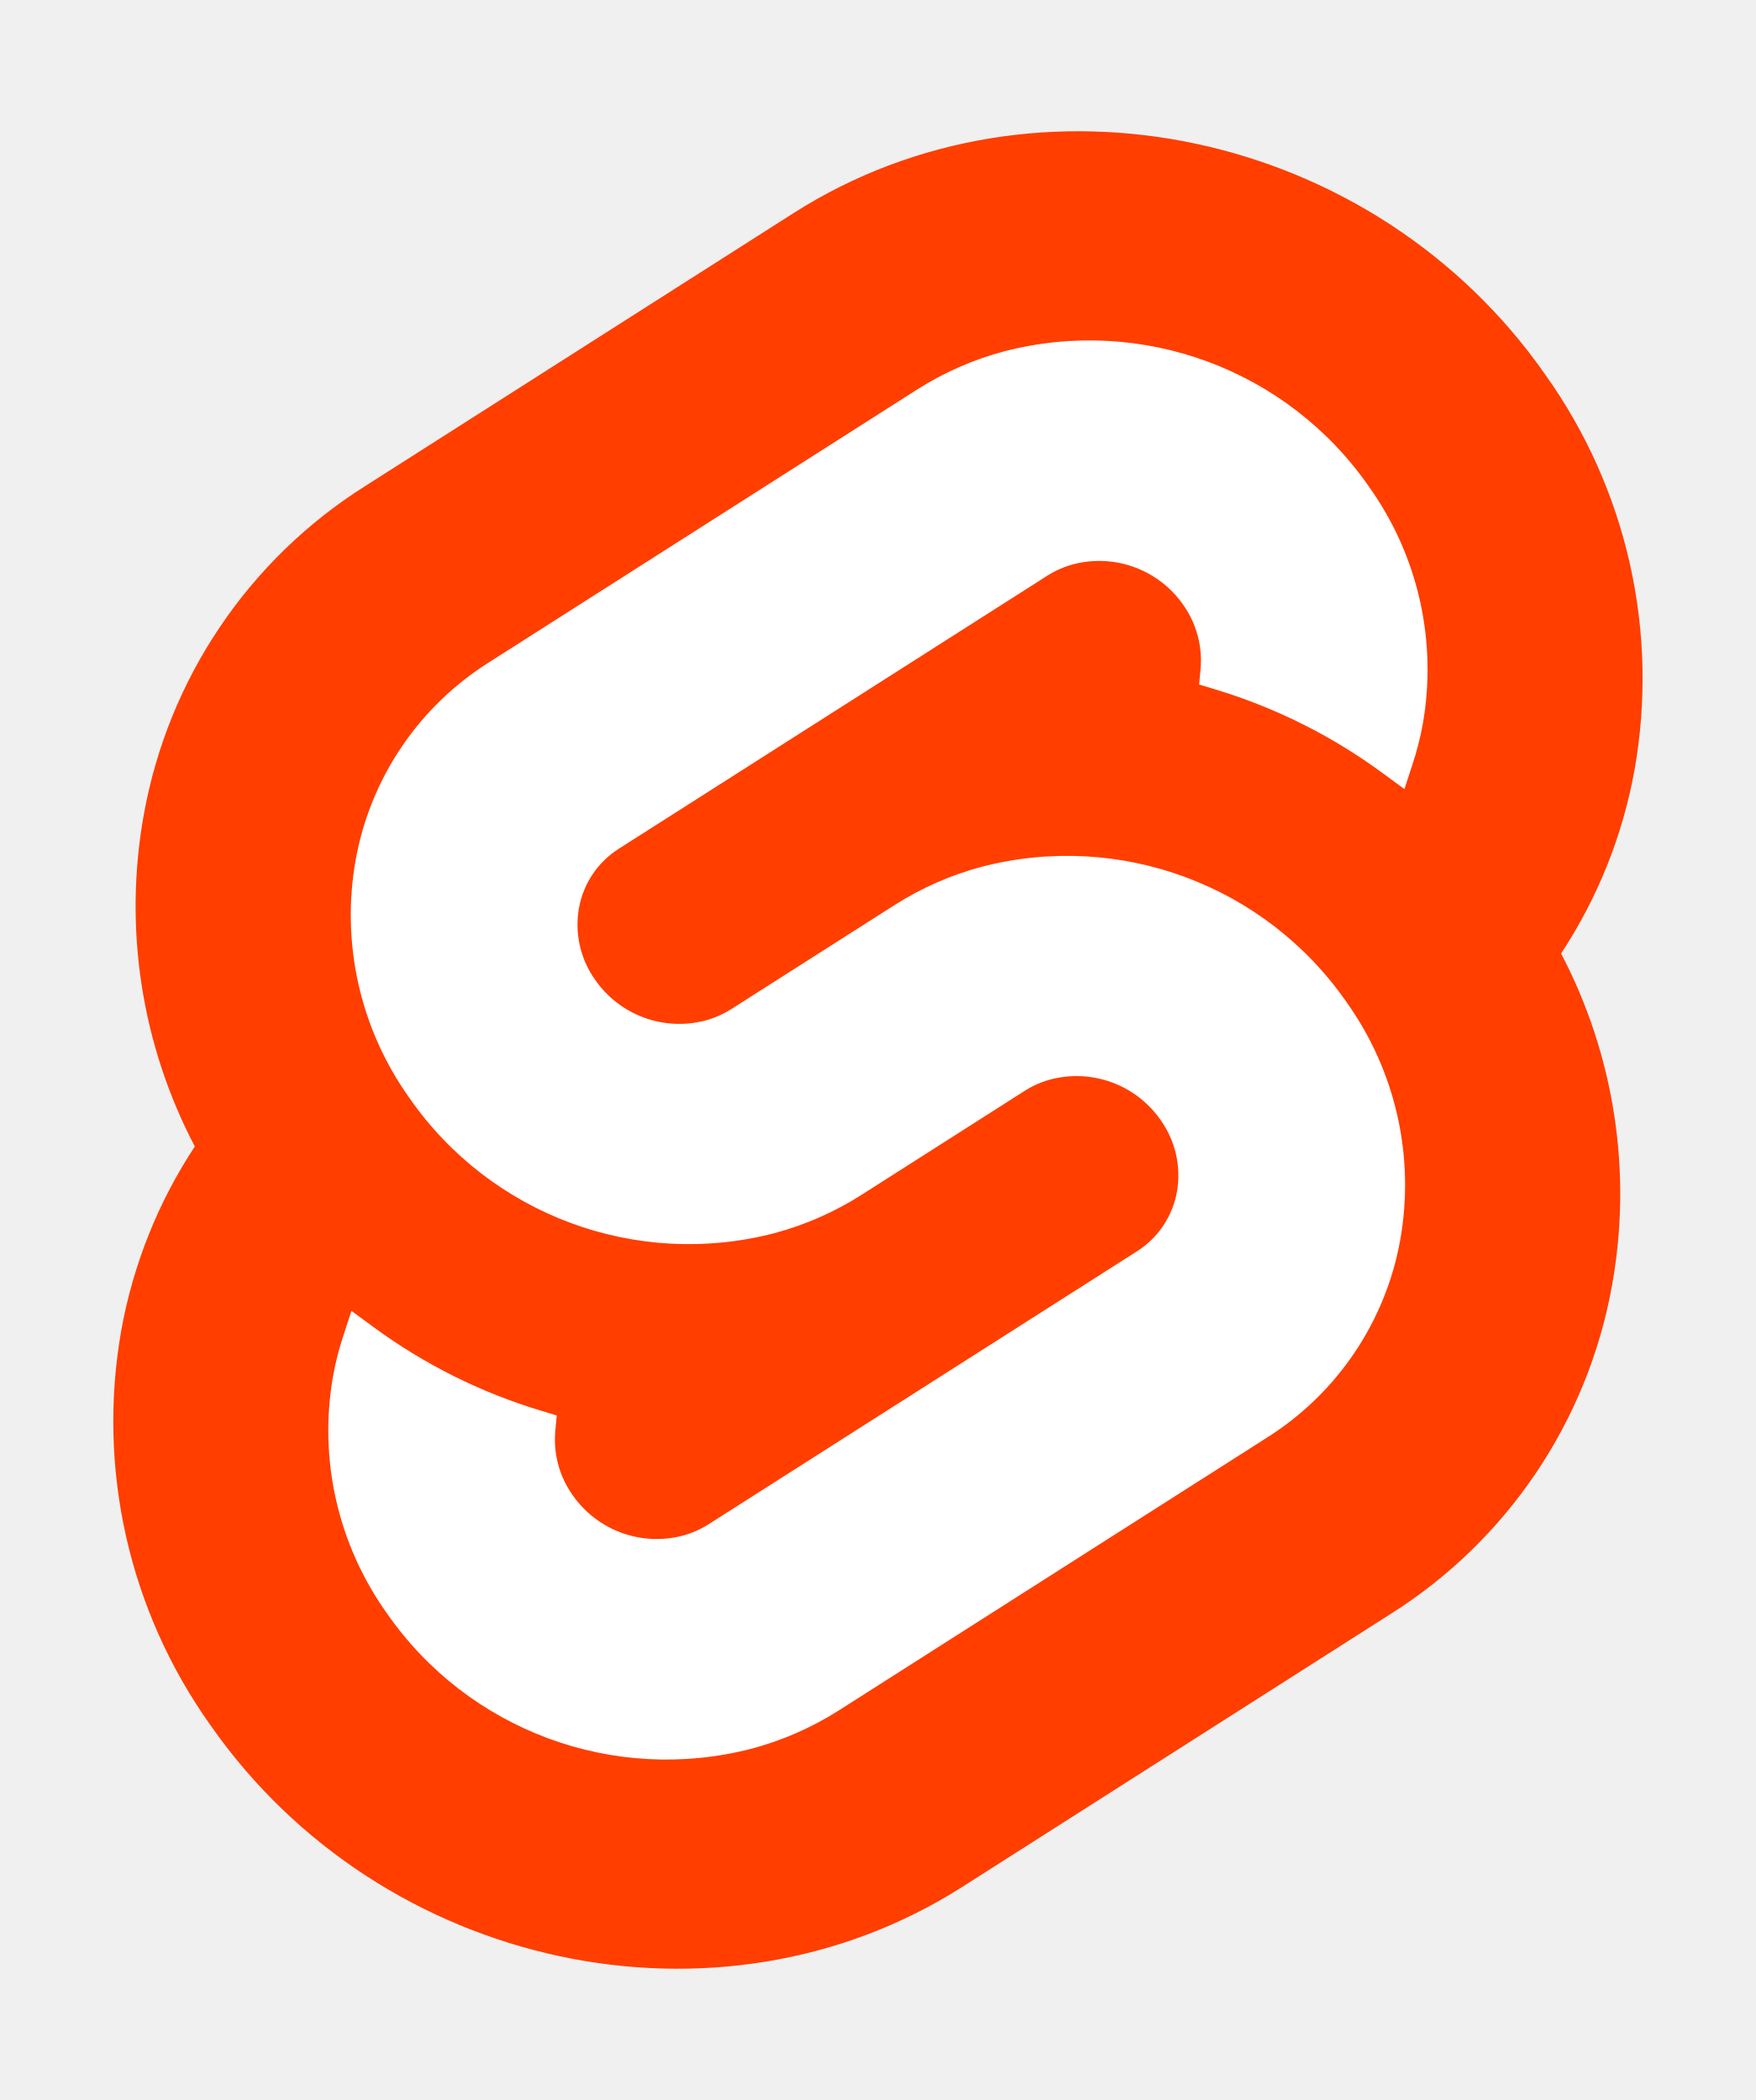
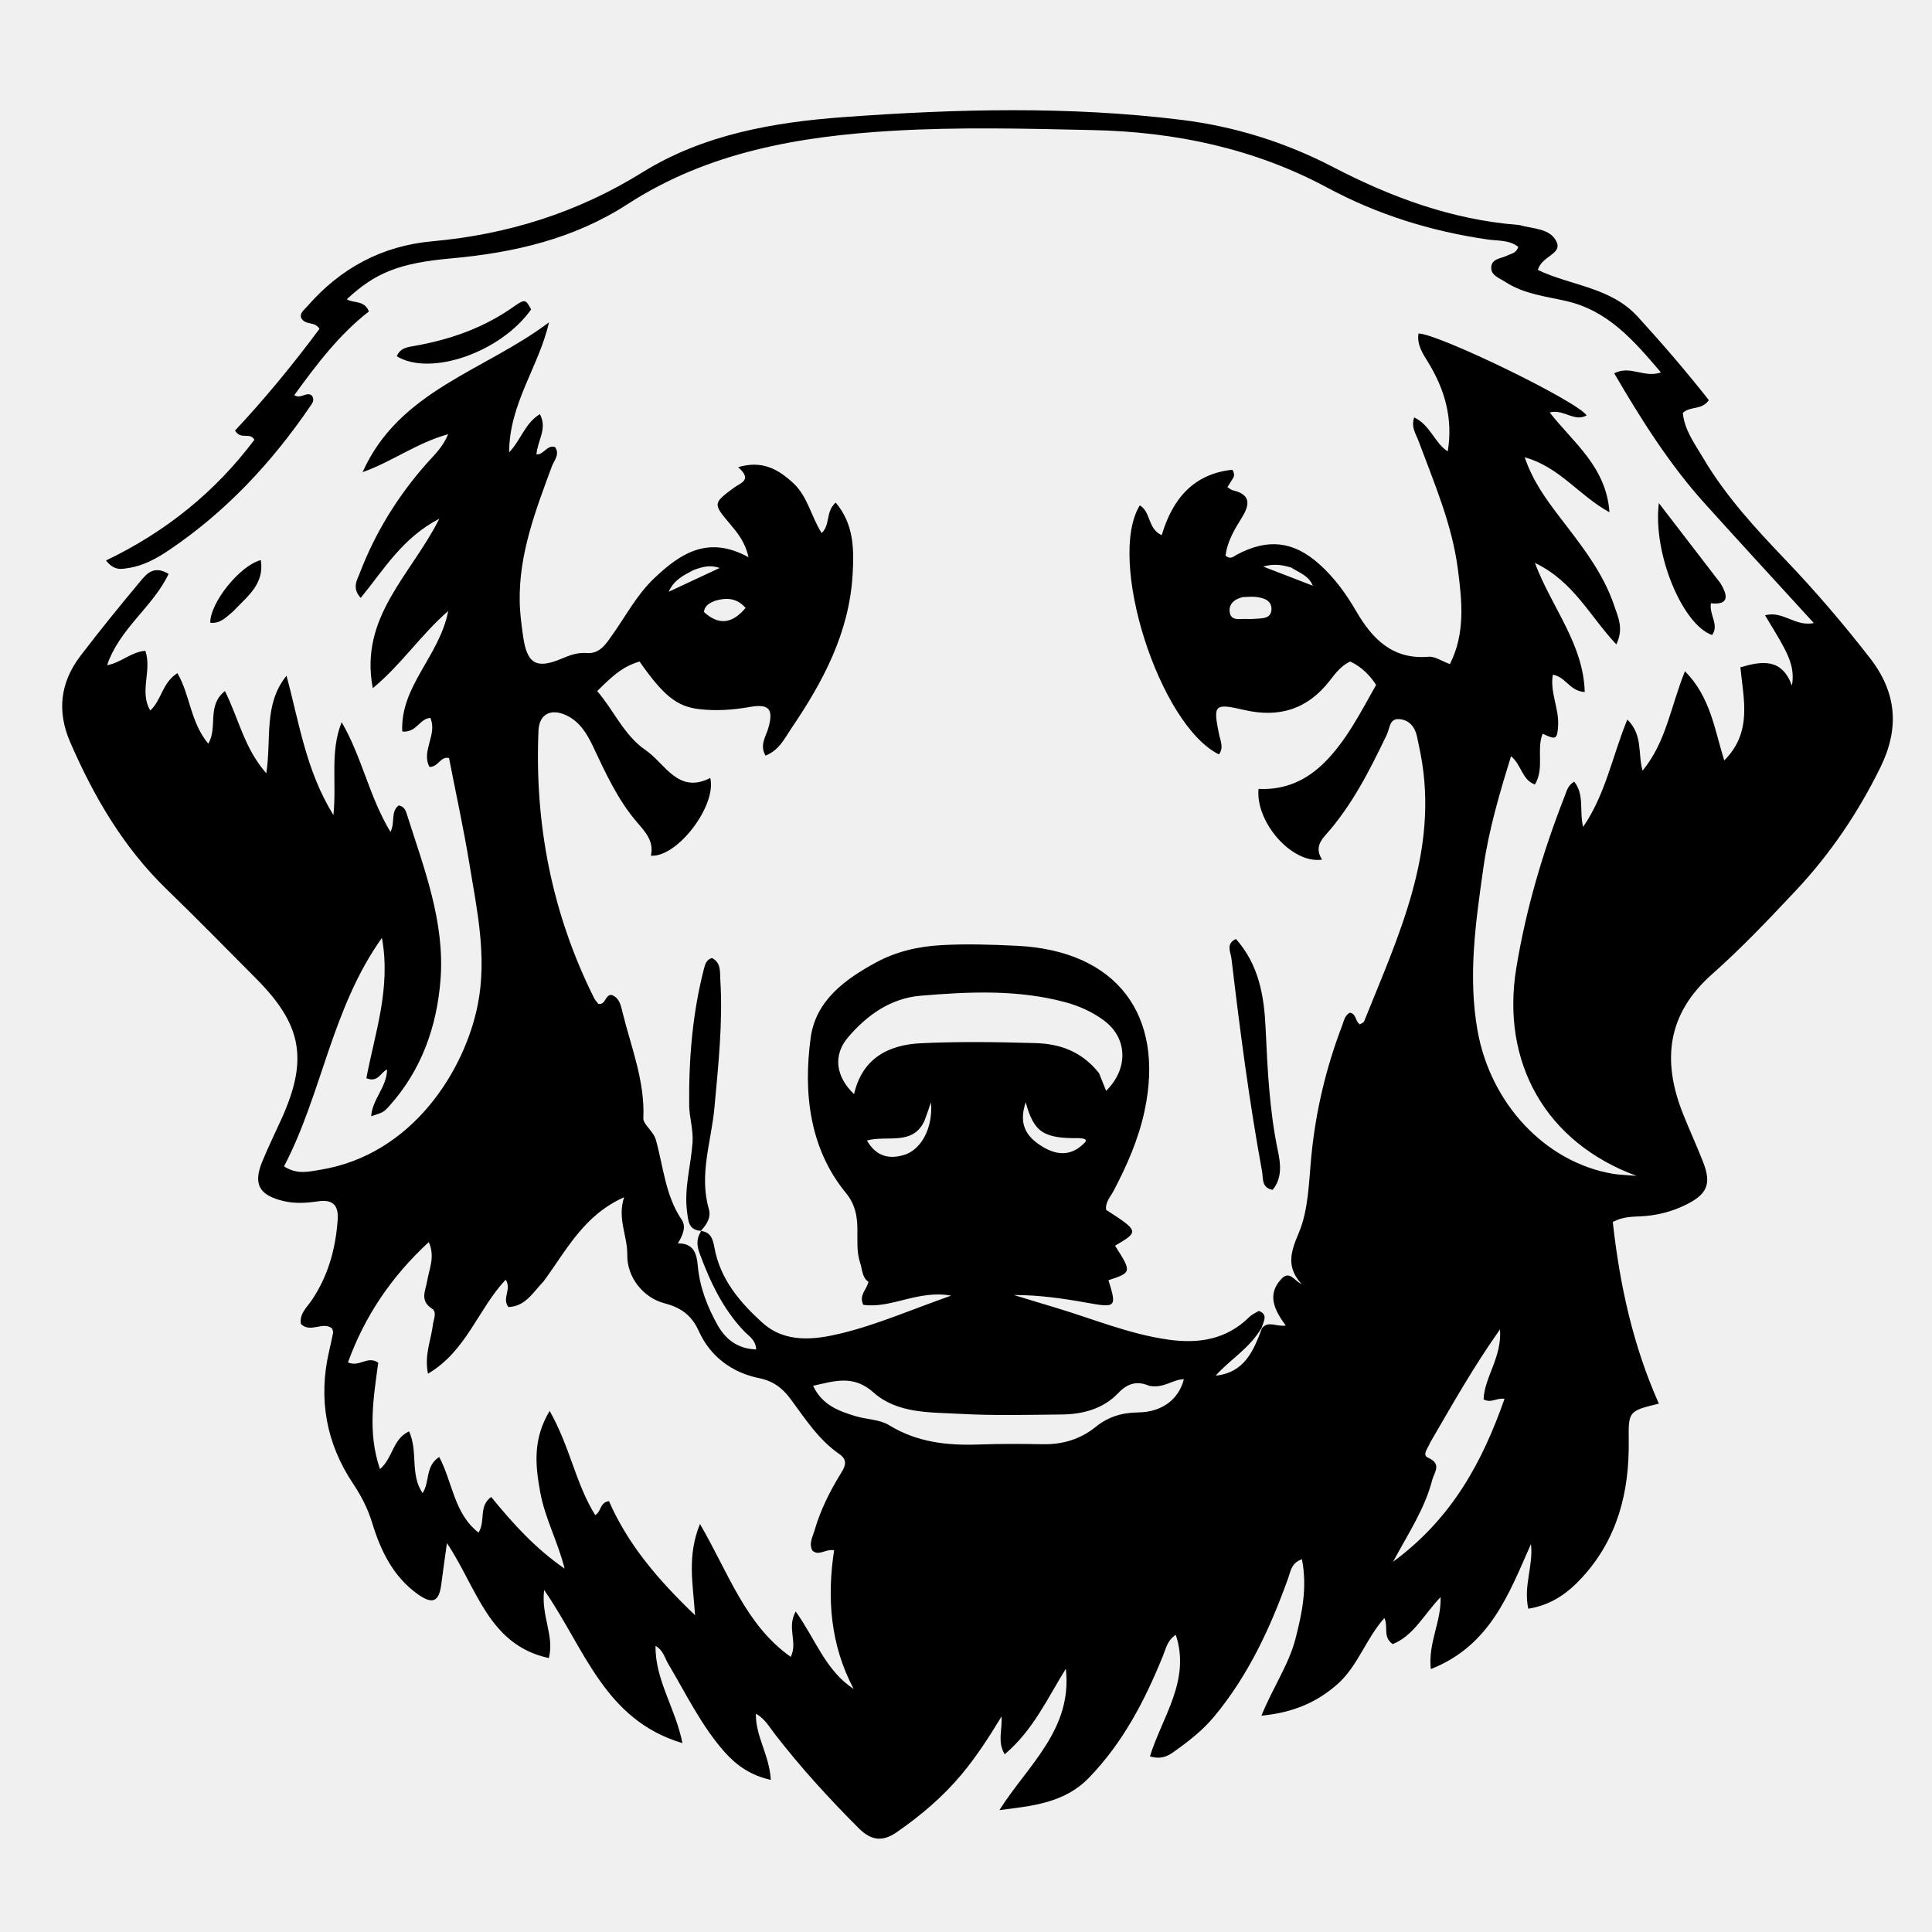
- <svg xmlns="http://www.w3.org/2000/svg" width="107" height="128" viewBox="0 0 107 128">
-   <path d="M94.157 22.819c-10.4-14.885-30.94-19.297-45.792-9.835L22.282 29.608A29.92 29.92 0 0 0 8.764 49.65a31.5 31.5 0 0 0 3.108 20.231 30 30 0 0 0-4.477 11.183 31.9 31.9 0 0 0 5.448 24.116c10.402 14.887 30.942 19.297 45.791 9.835l26.083-16.624A29.92 29.92 0 0 0 98.235 78.35a31.53 31.53 0 0 0-3.105-20.232 30 30 0 0 0 4.474-11.182 31.88 31.88 0 0 0-5.447-24.116" style="fill:#ff3e00" />
-   <path d="M45.817 106.582a20.72 20.72 0 0 1-22.237-8.243 19.17 19.17 0 0 1-3.277-14.503 18 18 0 0 1 .624-2.435l.49-1.498 1.337.981a33.6 33.6 0 0 0 10.203 5.098l.97.294-.09.968a5.85 5.85 0 0 0 1.052 3.878 6.24 6.24 0 0 0 6.695 2.485 5.8 5.8 0 0 0 1.603-.704L69.27 76.28a5.43 5.43 0 0 0 2.45-3.631 5.8 5.8 0 0 0-.987-4.371 6.24 6.24 0 0 0-6.698-2.487 5.7 5.7 0 0 0-1.6.704l-9.953 6.345a19 19 0 0 1-5.296 2.326 20.72 20.72 0 0 1-22.237-8.243 19.17 19.17 0 0 1-3.277-14.502 17.99 17.99 0 0 1 8.13-12.052l26.081-16.623a19 19 0 0 1 5.3-2.329 20.72 20.72 0 0 1 22.237 8.243 19.17 19.17 0 0 1 3.277 14.503 18 18 0 0 1-.624 2.435l-.49 1.498-1.337-.98a33.6 33.6 0 0 0-10.203-5.1l-.97-.294.09-.968a5.86 5.86 0 0 0-1.052-3.878 6.24 6.24 0 0 0-6.696-2.485 5.8 5.8 0 0 0-1.602.704L37.73 51.72a5.42 5.42 0 0 0-2.449 3.63 5.79 5.79 0 0 0 .986 4.372 6.24 6.24 0 0 0 6.698 2.486 5.8 5.8 0 0 0 1.602-.704l9.952-6.342a19 19 0 0 1 5.295-2.328 20.72 20.72 0 0 1 22.237 8.242 19.17 19.17 0 0 1 3.277 14.503 18 18 0 0 1-8.13 12.053l-26.081 16.622a19 19 0 0 1-5.3 2.328" style="fill:#fff" />
+ <svg xmlns="http://www.w3.org/2000/svg" version="1.1" id="Layer_1" x="0px" y="0px" width="100%" viewBox="0 0 496 496" enable-background="new 0 0 496 496" xml:space="preserve">
+   <path fill="#000000" opacity="1" stroke="none" d=" M323.986,340.981   C325.612,338.984 327.701,340.672 330.091,340.307   C327.191,336.359 325.13,332.334 329.038,328.26   C331.104,326.105 332.361,328.882 334.144,329.656   C330.248,325.299 331.251,321.656 333.409,316.579   C335.966,310.561 336.014,303.39 336.672,296.672   C337.8,285.155 340.459,274.047 344.579,263.264   C345.037,262.068 345.237,260.673 346.531,259.992   C348.251,260.24 347.867,262.205 349.129,262.984   C349.474,262.748 350.067,262.571 350.21,262.213   C359.047,240.168 369.493,218.455 364.702,193.535   C364.419,192.064 364.107,190.598 363.798,189.132   C363.259,186.581 361.732,184.765 359.143,184.615   C356.685,184.474 356.799,187.015 356.057,188.561   C351.656,197.742 347.081,206.829 340.213,214.479   C338.446,216.446 337.879,218.37 339.441,220.694   C331.551,221.836 322.28,210.97 323.103,202.535   C329.882,202.871 335.476,200.342 340.155,195.625   C345.744,189.991 349.259,182.954 353.289,175.831   C351.632,173.319 349.511,171.162 346.632,169.828   C344.269,170.941 342.838,172.869 341.445,174.668   C335.692,182.099 328.434,184.372 319.314,182.245   C311.695,180.468 311.438,180.978 312.955,188.47   C313.295,190.151 314.247,191.949 312.934,193.678   C297.636,186.115 284.064,143.706 292.615,129.749   C295.503,131.387 294.584,135.745 298.244,137.396   C301.01,128.105 306.366,121.663 316.379,120.597   C317.262,122.01 316.623,122.656 316.199,123.344   C315.864,123.888 315.516,124.424 315.107,125.068   C315.684,125.411 316.055,125.767 316.486,125.867   C321.033,126.927 320.979,129.396 318.853,132.823   C316.947,135.895 315.06,139.037 314.636,142.649   C315.914,143.765 316.743,142.819 317.535,142.398   C325.419,138.199 331.984,138.874 338.609,144.753   C342.508,148.212 345.537,152.367 348.151,156.876   C352.28,163.996 357.494,169.4 366.764,168.606   C368.378,168.468 370.11,169.719 372.229,170.489   C376.259,162.541 375.326,154.205 374.271,146.075   C372.782,134.595 368.176,123.961 364.172,113.189   C363.519,111.432 362.209,109.717 363.056,107.164   C367.218,109.11 368.322,113.785 371.679,115.879   C373.062,107.449 370.937,100.01 366.62,92.969   C365.306,90.828 363.694,88.495 364.177,85.617   C369.174,85.65 404.821,102.92 407.344,106.651   C404.09,108.439 401.425,104.917 397.858,105.897   C403.886,113.631 412.367,119.79 413.199,131.511   C405.302,127.182 400.444,119.915 391.427,117.395   C393.556,123.587 396.96,128.212 400.398,132.712   C405.87,139.876 411.542,146.882 414.451,155.588   C415.412,158.465 416.913,161.377 414.96,165.436   C408.174,158.255 404.013,149.262 394.046,144.51   C398.405,156.034 406.512,165.281 406.847,177.666   C402.949,177.43 401.982,173.757 398.658,173.213   C397.883,177.694 400.248,181.849 400.015,186.191   C399.82,189.828 399.485,190.036 396.043,188.355   C394.38,192.455 396.576,197.199 394.049,201.408   C390.665,200.142 390.662,196.41 387.932,194.139   C384.949,203.757 382.193,213.129 380.827,222.773   C378.868,236.606 376.836,250.51 379.314,264.517   C382.664,283.453 396.828,298.423 414.077,301.344   C415.66,301.612 417.284,301.635 420.156,301.879   C396.819,293.328 385.282,272.742 389.289,248.446   C391.792,233.273 396.119,218.602 401.74,204.304   C402.212,203.102 402.445,201.711 404.141,200.668   C406.845,204.058 405.415,208.242 406.43,212.294   C412.176,203.965 413.897,194.212 417.78,184.726   C421.828,188.707 420.442,193.366 421.694,197.852   C427.79,190.445 428.921,181.338 432.575,172.319   C439.141,178.976 440.138,187.168 442.66,195.227   C450.002,187.922 447.554,179.359 446.808,171.314   C452.458,169.653 457.451,168.983 460.031,176.003   C460.727,172.207 459.546,169.236 458.078,166.406   C456.649,163.653 454.955,161.038 453.139,157.959   C457.798,156.727 460.853,160.962 465.655,159.949   C456.134,149.522 446.862,139.464 437.7,129.307   C428.553,119.167 421.351,107.711 414.411,95.834   C418.668,93.689 421.887,97.105 426.415,95.619   C419.391,87.365 412.818,79.729 402.067,77.277   C396.728,76.06 391.182,75.471 386.439,72.361   C384.942,71.379 382.733,70.727 382.844,68.603   C382.963,66.335 385.42,66.392 386.979,65.597   C387.971,65.091 389.289,65.025 389.792,63.383   C387.488,61.56 384.52,61.859 381.904,61.479   C367.417,59.374 353.681,55.124 340.761,48.182   C322.018,38.112 301.744,33.864 280.686,33.399   C263.529,33.02 246.31,32.571 229.203,33.577   C205.302,34.982 181.83,38.984 161.123,52.405   C147.319,61.352 131.905,64.895 115.764,66.344   C102.318,67.551 96.271,70.096 89.046,76.821   C90.787,77.933 93.534,76.981 94.702,79.96   C87.124,85.857 81.27,93.548 75.548,101.461   C77.332,102.527 78.702,100.416 80.077,101.571   C80.863,102.692 80.164,103.532 79.615,104.336   C69.753,118.782 57.994,131.382 43.432,141.205   C40.254,143.349 36.893,145.229 33.001,145.821   C31.216,146.093 29.365,146.62 27.217,143.89   C42.501,136.578 55.24,126.321 65.314,112.899   C64.144,110.829 61.884,113.068 60.336,110.536   C67.968,102.415 75.241,93.54 82.014,84.434   C80.804,82.371 78.442,83.637 77.33,81.643   C76.861,80.396 78.095,79.553 78.931,78.593   C87.415,68.855 98.072,63.111 110.932,61.951   C130.336,60.2 148.249,54.599 164.952,44.229   C180.576,34.528 198.59,31.383 216.553,30.068   C245.45,27.952 274.455,27.21 303.326,30.772   C316.955,32.453 330.013,36.528 342.254,42.895   C357.163,50.651 372.692,56.369 389.596,57.73   C389.762,57.744 389.934,57.741 390.092,57.786   C393.55,58.772 398.108,58.582 399.658,62.182   C400.992,65.279 395.791,65.717 394.818,69.302   C403.226,73.35 413.499,73.682 420.453,81.303   C426.822,88.282 432.946,95.396 438.709,102.726   C436.87,105.388 433.898,104.182 432.029,106.019   C432.442,110.391 435.083,113.911 437.251,117.585   C443.053,127.417 450.752,135.738 458.588,143.94   C466.188,151.894 473.309,160.237 480.069,168.941   C487.041,177.917 487.622,187.057 482.774,196.955   C477.09,208.558 469.912,219.173 461.087,228.579   C454.134,235.989 447.108,243.393 439.514,250.123   C427.941,260.378 426.681,272.352 432.058,285.898   C433.717,290.076 435.612,294.162 437.244,298.35   C439.415,303.925 438.318,306.551 432.923,309.244   C429.295,311.054 425.452,312.04 421.403,312.26   C419.087,312.386 416.727,312.296 414.051,313.712   C415.796,329.661 419.199,345.379 425.878,360.351   C418.157,362.247 418.046,362.248 418.142,369.868   C418.308,382.981 415.303,395 406.236,404.915   C402.628,408.86 398.444,412.031 392.361,413.007   C391.051,407.131 393.709,401.918 393.038,396.412   C387.379,409.139 382.608,422.491 367.338,428.498   C366.573,421.853 370.037,416.419 369.845,410.023   C365.656,414.317 363.021,419.871 357.552,422.094   C354.907,420.237 356.488,417.698 355.414,415.394   C350.658,420.704 348.609,427.734 343.356,432.376   C338.13,436.992 332.096,439.662 323.845,440.467   C326.845,433.083 330.883,427.359 332.6,420.668   C334.299,414.05 335.657,407.477 334.242,400.316   C331.527,401.206 331.356,403.36 330.73,405.104   C326.146,417.876 320.517,430.068 311.763,440.627   C308.74,444.273 305.072,447.111 301.267,449.8   C299.802,450.835 298.128,451.762 295.226,450.914   C298.317,440.823 305.739,431.436 301.863,419.709   C299.726,421.055 299.334,423.206 298.572,425.089   C293.912,436.593 288.245,447.484 279.48,456.483   C273.254,462.876 265.027,463.65 256.577,464.705   C263.88,453.166 275.387,444.008 273.63,428.412   C268.931,435.952 265.256,444.21 257.929,450.377   C256.002,447.109 257.343,444.29 257.13,440.651   C253.737,446.276 250.586,451.066 246.913,455.481   C242.076,461.295 236.383,466.107 230.181,470.399   C226.526,472.928 223.605,472.497 220.476,469.372   C212.801,461.706 205.519,453.712 198.88,445.131   C197.491,443.336 196.38,441.247 194.061,439.967   C193.938,445.774 197.53,450.507 197.888,456.954   C192.784,455.812 189.131,453.284 186.063,449.833   C180.029,443.046 176.149,434.861 171.544,427.146   C170.646,425.643 170.317,423.707 168.298,422.541   C168.164,431.309 173.38,438.409 175.204,447.508   C155.119,441.557 150.1,423.145 139.696,408.206   C138.871,414.907 142.396,419.99 140.899,425.672   C125.381,422.306 122.499,407.744 114.739,396.154   C114.154,400.412 113.702,403.483 113.317,406.562   C112.734,411.226 111.115,412.04 107.196,409.232   C100.933,404.745 97.732,398.126 95.569,391.034   C94.436,387.318 92.781,384.094 90.617,380.85   C83.731,370.532 81.679,359.141 84.472,346.968   C84.844,345.351 85.211,343.732 85.526,342.104   C85.581,341.816 85.363,341.476 85.233,341.032   C82.88,339.161 79.666,342.331 77.243,339.888   C76.834,337.24 78.81,335.622 80.047,333.784   C84.265,327.516 86.172,320.574 86.692,313.121   C86.957,309.329 85.33,307.881 81.692,308.412   C78.712,308.846 75.763,309.054 72.765,308.339   C66.568,306.862 64.938,304.042 67.317,298.232   C68.831,294.534 70.6,290.941 72.248,287.298   C79.154,272.036 77.572,263.121 65.799,251.277   C58.162,243.594 50.583,235.851 42.8,228.317   C31.693,217.565 24.116,204.567 18.023,190.544   C14.574,182.607 15.466,175.194 20.633,168.409   C25.577,161.918 30.735,155.584 35.962,149.318   C37.585,147.373 39.452,145.011 43.286,147.338   C39.261,155.834 30.667,161.34 27.499,170.781   C31.16,170.105 33.62,167.362 37.319,167.084   C39.06,172.18 35.698,177.506 38.569,182.402   C41.463,179.851 41.577,175.329 45.54,172.815   C48.84,178.487 48.872,185.426 53.468,190.916   C55.99,186.716 52.992,181.146 57.748,177.419   C61.271,184.431 62.7,192.107 68.371,198.524   C69.72,189.584 67.618,180.824 73.552,173.48   C76.808,185.388 78.466,197.693 85.602,209.258   C86.463,200.706 84.672,193.021 87.711,185.414   C92.906,194.263 94.789,204.59 100.242,213.567   C101.506,211.157 100.216,208.43 102.346,206.776   C103.556,206.957 104.076,207.851 104.374,208.794   C108.792,222.747 114.264,236.595 113.089,251.562   C112.148,263.545 108.243,274.672 100.009,283.865   C98.47,285.584 98.434,285.551 95.292,286.571   C95.587,282.177 99.276,279.17 99.378,274.58   C97.735,275.198 97.129,278.067 94.055,276.806   C96.22,265.287 100.413,253.705 98.049,240.782   C85.134,258.899 82.73,280.646 72.92,299.44   C76.309,301.624 79.267,300.794 82.13,300.333   C106.076,296.48 119.425,274.527 122.685,257.79   C125.076,245.514 122.452,233.582 120.484,221.621   C119,212.604 117.041,203.665 115.28,194.62   C113.048,194.058 112.571,196.964 110.256,196.873   C108.06,192.823 112.374,188.512 110.48,184.309   C107.645,184.507 106.96,188.166 103.271,187.795   C102.722,176.116 112.855,168.452 115.067,156.854   C107.854,163.163 103.171,170.486 95.709,176.68   C92.178,158.335 105.564,147.616 112.783,133.168   C103.193,138.155 98.529,146.308 92.605,153.495   C90.287,150.97 91.68,148.918 92.375,147.102   C96.344,136.731 102.096,127.423 109.442,119.091   C111.38,116.892 113.645,114.907 115.05,111.465   C106.887,113.749 100.513,118.613 93.093,121.211   C102.447,100.207 124.484,95.197 140.943,82.751   C138.393,94.036 130.73,103.581 130.714,116.13   C133.791,112.895 134.763,108.631 138.609,106.323   C140.608,110.08 137.96,113.124 137.732,116.655   C139.624,116.796 140.432,114.107 142.494,114.774   C143.817,116.647 142.245,118.194 141.667,119.757   C137.508,131.021 133.176,142.243 133.428,154.531   C133.489,157.513 133.889,160.5 134.311,163.46   C135.292,170.347 137.683,171.825 144.032,169.16   C146.23,168.238 148.23,167.456 150.692,167.647   C154.026,167.905 155.627,165.223 157.25,162.938   C160.714,158.058 163.496,152.699 167.911,148.497   C174.658,142.075 181.777,137.347 192.164,143.054   C191.27,139.026 189.229,136.67 187.248,134.317   C183.051,129.331 183.043,129.194 188.396,125.233   C190.116,123.96 193.276,123.274 189.508,119.936   C195.741,118.085 199.818,120.511 203.603,123.978   C207.371,127.429 208.235,132.618 210.95,136.859   C213.23,134.684 211.899,131.381 214.545,129.016   C219.273,134.625 219.27,141.099 218.879,147.643   C217.992,162.508 211.267,175.068 203.137,187.038   C201.415,189.574 200.073,192.566 196.536,193.991   C194.943,191.252 196.635,189.099 197.262,186.885   C198.627,182.06 197.477,180.618 192.494,181.5   C188.183,182.262 183.87,182.557 179.559,182.066   C173.71,181.401 170.296,178.534 164.183,169.831   C160.466,170.967 158.158,172.548 153.314,177.424   C157.573,182.323 160.199,188.791 165.73,192.561   C170.747,195.979 174.037,203.97 182.348,199.73   C184.043,206.84 173.842,220.205 167.094,219.679   C167.976,215.953 165.62,213.529 163.465,211.007   C158.529,205.23 155.441,198.384 152.231,191.604   C150.716,188.404 148.9,185.374 145.579,183.736   C141.493,181.72 138.424,183.29 138.243,187.567   C137.224,211.657 141.727,234.617 152.532,256.254   C152.819,256.828 153.308,257.301 153.644,257.746   C155.567,257.955 155.225,255.55 156.918,255.411   C159.076,256.06 159.422,258.276 159.864,260.061   C162.066,268.963 165.593,277.581 165.165,287.08   C165.094,288.674 167.73,290.341 168.375,292.624   C170.327,299.532 170.79,306.915 175.012,313.138   C176.206,314.897 175.35,317.012 174.035,319.216   C178.25,319.149 178.876,322.046 179.159,325.101   C179.661,330.522 181.59,335.481 184.203,340.148   C186.294,343.882 189.427,346.299 194.138,346.438   C193.988,343.929 192.212,342.993 191.006,341.727   C185.604,336.057 182.359,329.167 179.676,321.958   C179.034,320.231 178.615,318.419 179.849,316.333   C179.986,316.004 179.951,316.026 179.951,316.026   C182.493,316.3 183.033,318.182 183.406,320.254   C184.873,328.405 189.963,334.379 195.797,339.631   C201.661,344.91 209.232,343.938 215.845,342.34   C225.147,340.094 234.05,336.191 244.188,332.622   C235.638,331.095 228.817,336.025 221.62,334.982   C220.458,332.424 222.474,331.188 222.966,329.071   C221.316,328.017 221.412,325.989 220.827,324.226   C218.894,318.399 222.081,312.249 217.163,306.256   C207.854,294.908 206.191,280.628 208.124,266.412   C209.422,256.868 216.927,251.423 224.87,247.105   C230.035,244.297 235.684,242.984 241.635,242.648   C248.144,242.28 254.621,242.5 261.104,242.814   C286.541,244.048 299.153,260.435 293.838,285.214   C292.285,292.455 289.352,299.139 285.934,305.653   C285.108,307.227 283.717,308.616 283.971,310.602   C292.439,316.069 292.468,316.187 286.262,319.809   C290.597,326.567 290.569,326.716 284.566,328.666   C286.749,335.589 286.499,335.794 279.164,334.473   C272.98,333.359 266.758,332.456 260.269,332.46   C263.764,333.522 267.254,334.602 270.755,335.643   C280.478,338.533 289.876,342.525 300.035,343.936   C307.875,345.025 314.944,343.858 320.794,338.061   C321.472,337.389 322.438,337.006 323.175,336.548   C325.568,337.461 324.489,339.016 323.874,340.917   C320.711,346.303 315.701,349.061 312.105,353.166   C319.514,352.396 321.833,346.768 323.986,340.981  M139.543,328.977   C136.893,331.711 134.903,335.418 130.521,335.558   C128.768,333.235 131.426,331.109 129.833,328.532   C122.75,336.012 119.794,346.821 109.87,352.666   C108.901,347.764 110.677,344.028 111.124,340.187   C111.294,338.723 112.27,336.846 110.894,335.959   C107.689,333.894 109.257,331.352 109.665,328.865   C110.177,325.749 111.767,322.665 110.079,318.877   C100.427,327.798 93.652,337.886 89.329,349.765   C92.349,351.085 94.298,347.936 97.103,349.832   C95.934,358.622 94.298,367.74 97.554,377.158   C100.937,374.248 100.733,369.489 105.015,367.477   C107.396,372.578 105.197,378.558 108.492,383.313   C110.4,380.428 109.113,376.398 112.757,374.051   C116.204,380.507 116.515,388.541 122.856,393.458   C124.75,390.355 122.763,386.771 126.103,384.31   C131.74,391.264 137.665,397.708 144.948,402.702   C143.257,395.866 139.906,389.805 138.683,383.056   C137.46,376.307 136.7,369.554 141.109,362.217   C146.317,371.373 147.811,380.972 152.811,388.974   C154.448,388.003 153.893,385.781 156.341,385.375   C161.181,396.492 168.955,405.603 178.441,414.671   C177.905,406.511 176.351,399.548 179.701,391.243   C187.084,403.931 191.387,417.156 203.012,425.372   C204.882,421.513 201.908,417.993 204.28,413.712   C209.366,420.815 211.979,428.95 219.151,433.585   C213.149,422.252 212.279,410.213 214.14,397.986   C211.75,397.643 210.294,399.561 208.573,398.094   C207.585,396.275 208.634,394.569 209.122,392.883   C210.659,387.568 213.14,382.661 216.047,377.98   C217.175,376.165 217.492,374.689 215.487,373.305   C210.156,369.624 206.712,364.237 202.959,359.164   C200.876,356.348 198.455,354.535 194.918,353.817   C187.793,352.37 182.296,348.173 179.365,341.661   C177.462,337.435 174.546,335.626 170.542,334.572   C165.184,333.162 160.948,327.973 161.039,322.168   C161.116,317.28 158.417,312.847 160.231,307.358   C149.829,312.023 145.551,320.821 139.543,328.977  M282.159,275.522   C282.75,277 283.342,278.478 283.971,280.051   C289.796,274.321 289.466,266.432 283.373,261.953   C280.396,259.764 277.063,258.257 273.5,257.298   C261.236,253.999 248.741,254.586 236.322,255.633   C228.722,256.274 222.621,260.547 217.723,266.3   C213.867,270.829 214.455,276.292 219.261,280.901   C221.363,271.683 228.094,268.222 236.444,267.827   C246.233,267.365 256.067,267.513 265.871,267.796   C271.997,267.973 277.669,269.846 282.159,275.522  M295.046,355.78   C291.933,354.449 289.517,355.093 287.084,357.642   C283.2,361.711 277.996,363.09 272.513,363.142   C263.855,363.224 255.175,363.466 246.542,362.978   C238.806,362.541 230.435,362.997 224.19,357.439   C219.137,352.941 214.342,354.496 208.749,355.779   C211.095,360.755 215.326,362.247 219.607,363.557   C222.462,364.43 225.797,364.382 228.227,365.872   C235.415,370.282 243.144,371.134 251.268,370.845   C256.757,370.649 262.26,370.671 267.753,370.776   C272.801,370.872 277.39,369.473 281.241,366.365   C284.545,363.699 288.031,362.662 292.239,362.608   C298.41,362.529 302.639,359.181 303.937,354.082   C301.068,354.117 298.751,356.521 295.046,355.78  M367.166,370.346   C366.697,371.646 364.969,373.513 366.602,374.224   C370.294,375.833 368.176,378.041 367.677,379.994   C365.84,387.185 361.734,393.377 357.634,400.956   C372.829,389.772 380.568,375.286 386.255,359.124   C384.146,358.803 382.861,360.331 380.878,359.253   C381.094,353.509 385.627,348.47 385.092,341.286   C378.222,351.017 372.937,360.433 367.166,370.346  M237.325,287.764   C234.323,294.227 227.826,291.367 222.559,292.796   C225.023,297.053 228.434,297.609 232.118,296.497   C236.626,295.135 239.588,289.338 239,282.995   C238.406,284.768 238.013,285.941 237.325,287.764  M277.008,292.197   C267.838,292.291 265.434,290.671 263.32,282.97   C261.622,288.162 262.923,291.613 267.831,294.5   C271.286,296.531 274.75,296.807 277.916,293.884   C278.467,293.375 279.911,292.31 277.008,292.197  M319.072,153.288   C316.838,153.788 315.251,155.22 315.76,157.447   C316.227,159.494 318.463,158.813 320.052,158.901   C320.713,158.938 321.383,158.932 322.042,158.874   C323.824,158.718 326.211,158.98 326.41,156.618   C326.617,154.148 324.44,153.461 322.327,153.245   C321.506,153.16 320.671,153.209 319.072,153.288  M183.684,154.208   C182.268,154.756 180.911,155.363 180.724,157.13   C184.481,160.54 187.904,160.236 191.416,156.073   C189.485,153.883 187.145,153.212 183.684,154.208  M178.035,146.359   C175.62,147.651 173.067,148.782 171.673,151.923   C176.187,149.816 180.341,147.878 184.761,145.815   C182.469,145.016 180.588,145.39 178.035,146.359  M331.462,145.692   C329.341,145.095 327.219,144.613 324.296,145.452   C328.925,147.238 332.796,148.731 337.034,150.367   C335.971,147.79 333.816,147.177 331.462,145.692  z" />
+   <path fill="#000000" opacity="1" stroke="none" d=" M180.002,315.992   C176.835,315.812 176.722,313.654 176.388,311.117   C175.591,305.07 177.367,299.284 177.793,293.373   C178.034,290.027 176.97,286.894 176.937,283.797   C176.812,271.984 177.759,260.191 180.736,248.67   C181.021,247.565 181.336,246.391 182.773,245.951   C185.171,247.132 184.806,249.559 184.929,251.57   C185.6,262.57 184.415,273.449 183.413,284.409   C182.63,292.982 179.408,301.574 181.985,310.39   C182.533,312.264 181.741,313.995 180.172,315.718   C179.951,316.026 179.986,316.004 180.002,315.992  z" />
+   <path fill="#000000" opacity="1" stroke="none" d=" M317.3,241.053   C323.235,247.752 324.541,255.772 324.919,263.956   C325.408,274.533 325.893,285.067 328.08,295.492   C328.754,298.704 329.247,302.404 326.721,305.471   C323.8,304.913 324.342,302.552 324.013,300.76   C320.693,282.664 318.321,264.43 316.161,246.167   C315.951,244.391 314.624,242.339 317.3,241.053  z" />
+   <path fill="#000000" opacity="1" stroke="none" d=" M441.587,149.591   C443.827,153.141 443.752,155.367 439.232,154.877   C438.775,157.959 441.426,160.378 439.55,163.027   C432.04,160.466 424.287,142.26 425.871,129.161   C431.459,136.409 436.422,142.847 441.587,149.591  z" />
+   <path fill="#000000" opacity="1" stroke="none" d=" M136.355,79.444   C128.484,90.528 110.465,96.7 101.87,91.466   C102.749,89.198 104.943,89.07 106.776,88.738   C115.864,87.094 124.339,84.08 131.948,78.682   C134.799,76.659 134.981,76.916 136.355,79.444  z" />
+   <path fill="#000000" opacity="1" stroke="none" d=" M59.861,156.949   C57.956,158.566 56.435,160.197 53.977,159.86   C53.894,154.865 61.493,145.217 66.954,143.79   C67.938,149.952 63.523,153.074 59.861,156.949  z" />
</svg>
